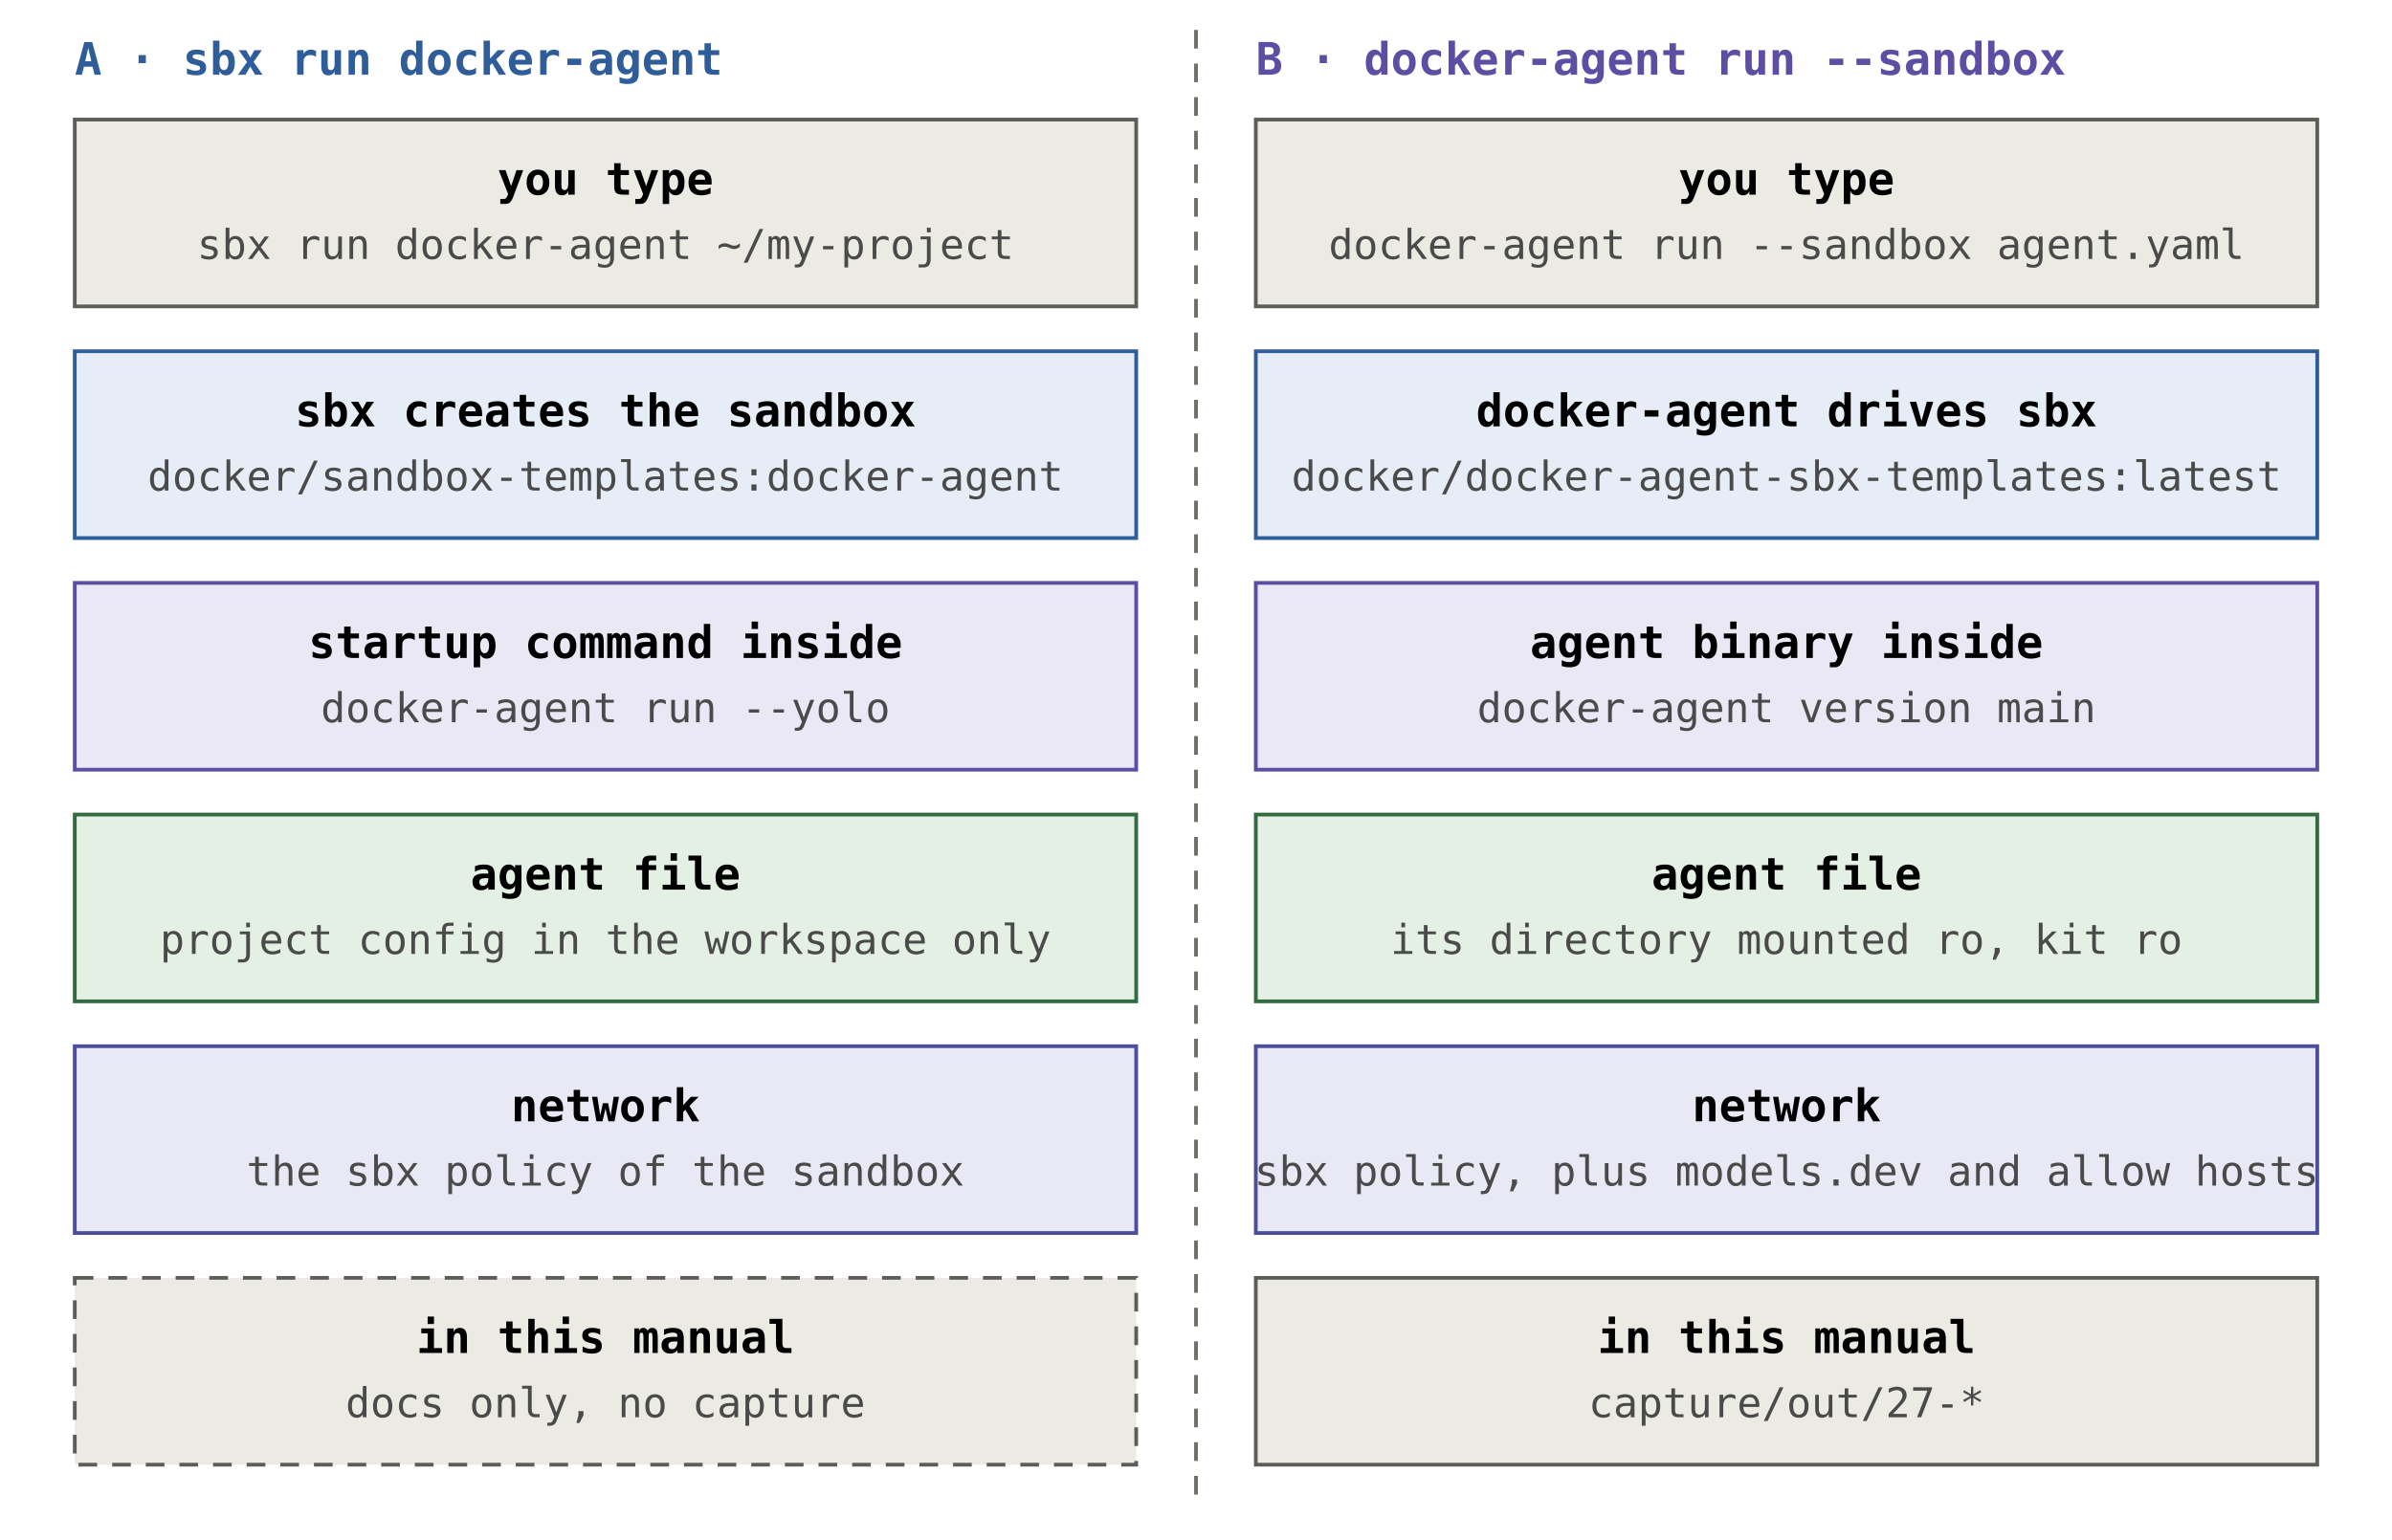
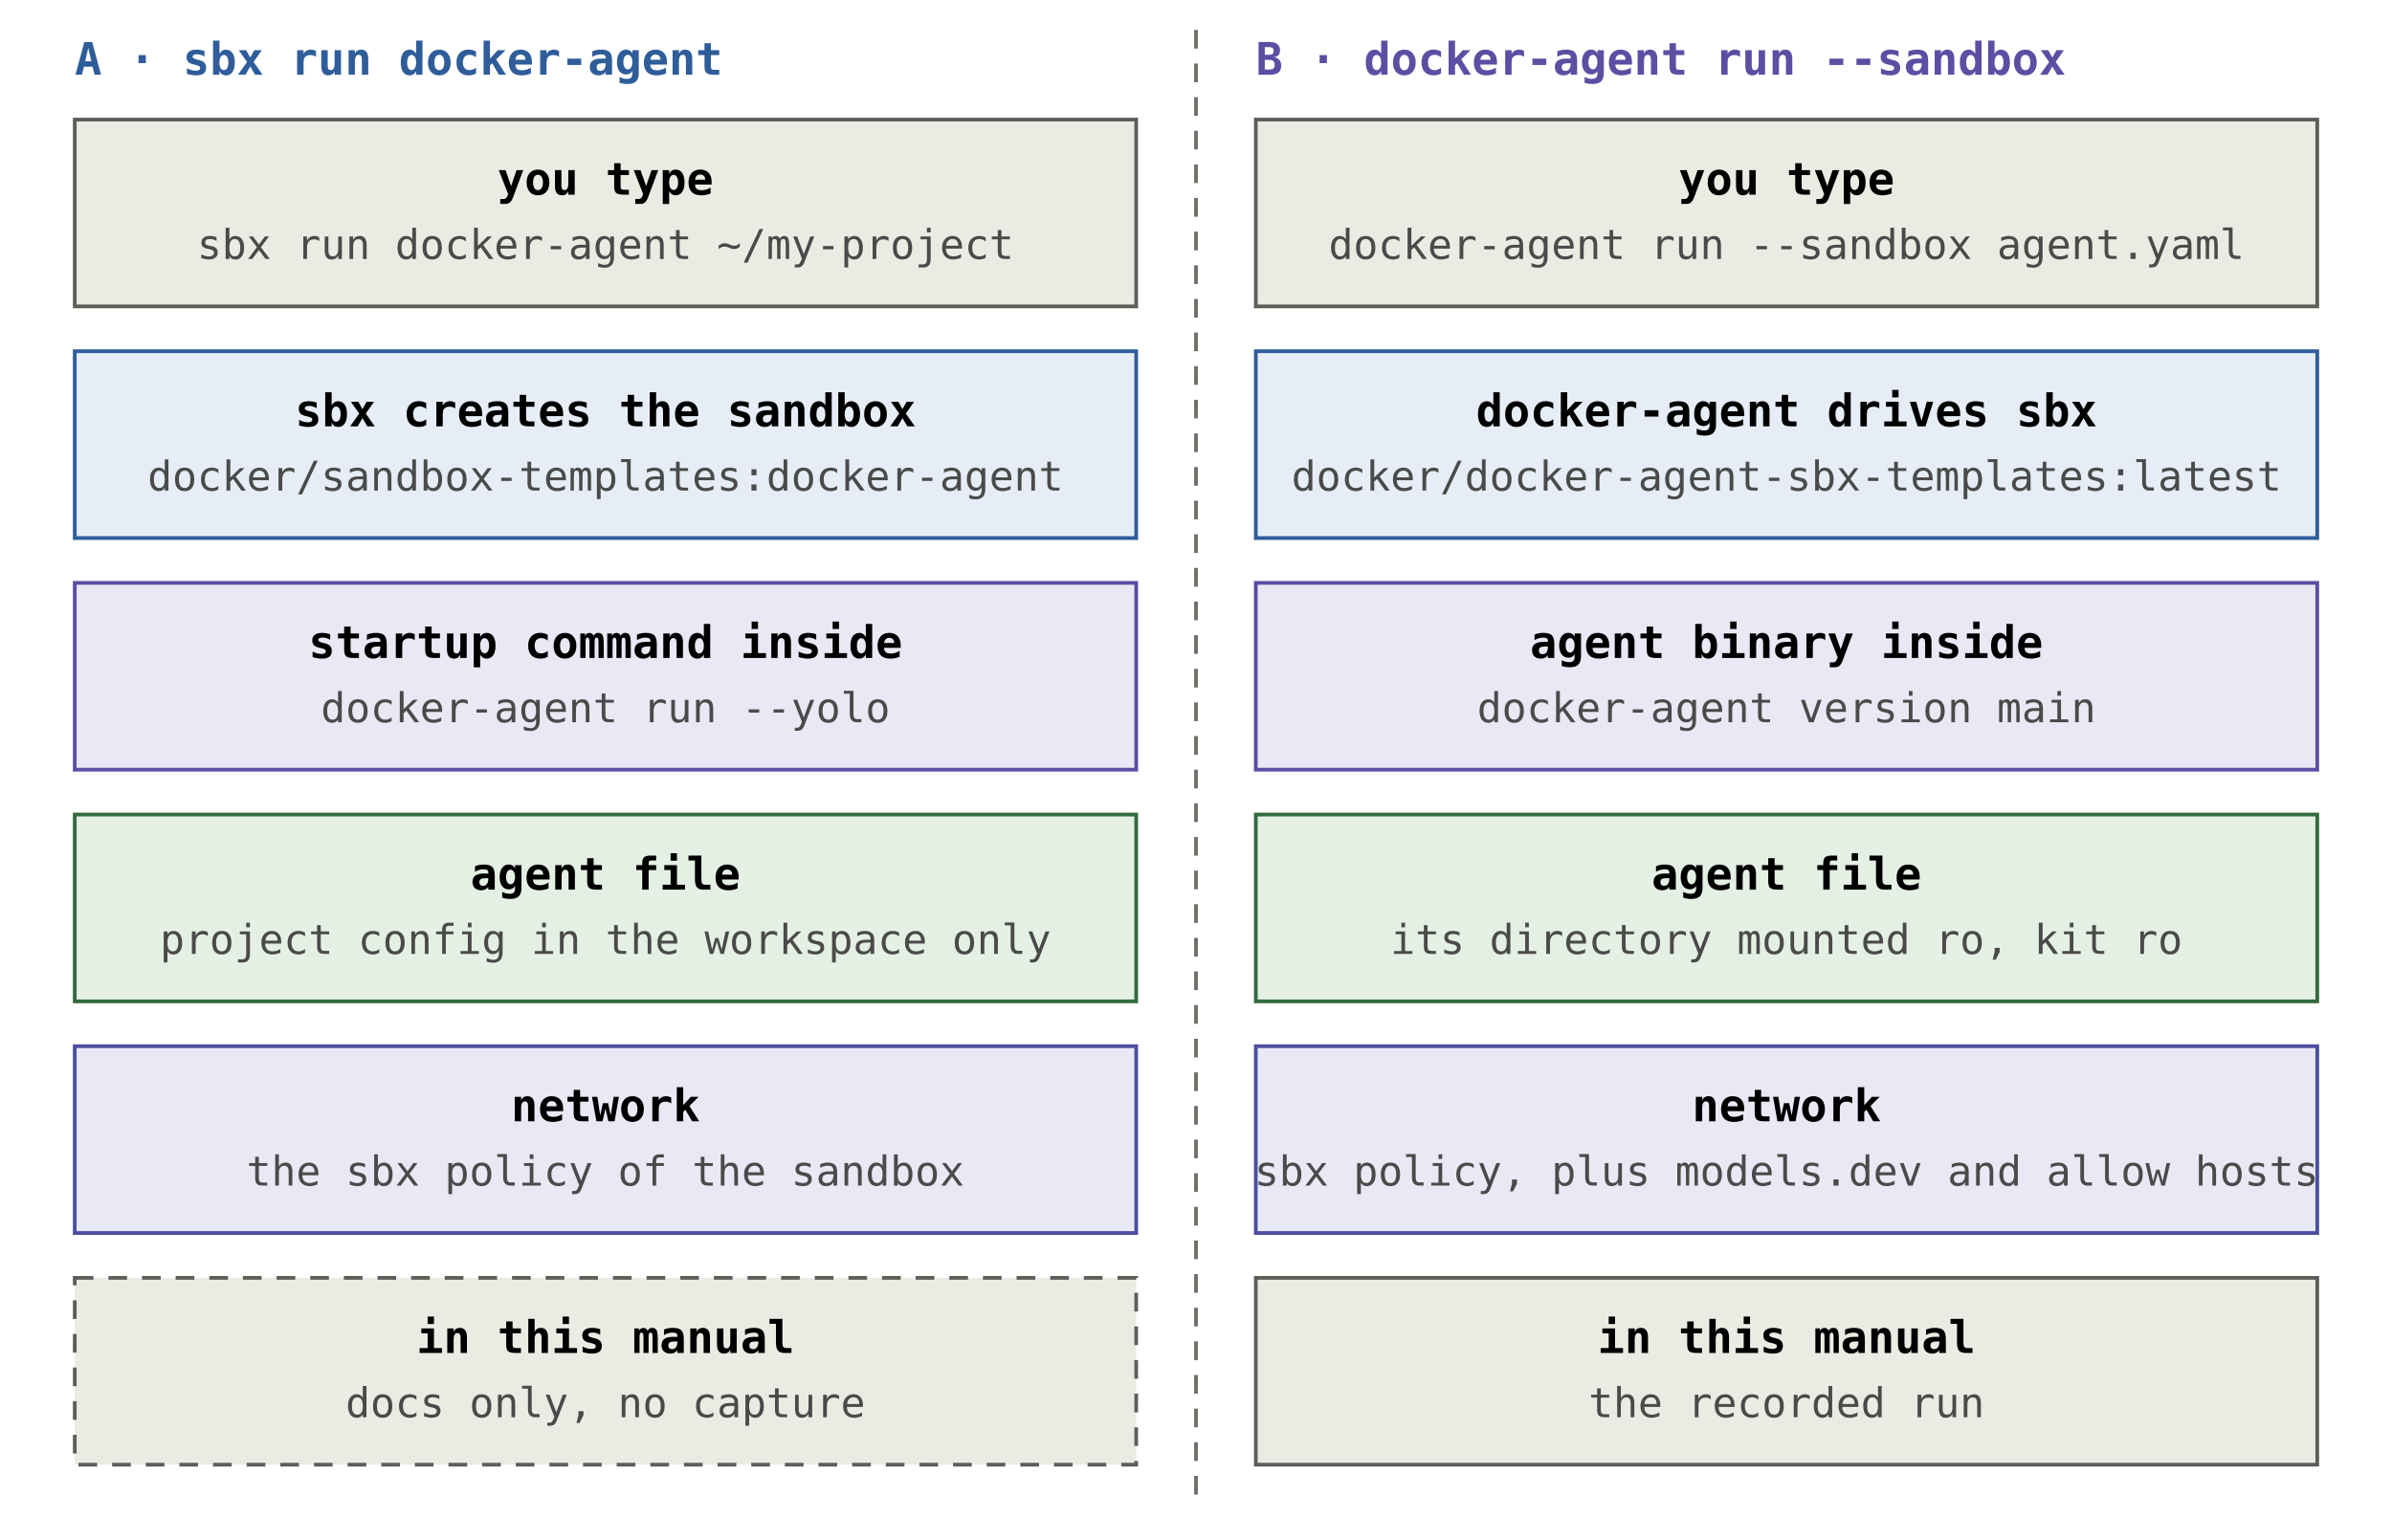
<svg xmlns="http://www.w3.org/2000/svg" viewBox="0 0 640 412" role="img" aria-labelledby="fig-1-2-title fig-1-2-desc" font-family="JetBrains Mono, ui-monospace, monospace">
  <text x="20" y="20" font-size="12" font-weight="700" fill="var(--m-blue-ink, #2f5d9a)">A · sbx run docker-agent</text>
  <text x="336" y="20" font-size="12" font-weight="700" fill="var(--m-violet-ink, #5b4fa3)">B · docker-agent run --sandbox</text>
  <line x1="320" y1="8" x2="320" y2="404" stroke="var(--m-ink-mute, #6f6f6a)" stroke-width="1" stroke-dasharray="5 4" />
  <rect x="20" y="32" width="284" height="50" fill="var(--m-grey-fill, #ecebe3)" stroke="var(--m-grey-ink, #5e5e59)" />
  <text x="162" y="52.1" font-size="12" text-anchor="middle" font-weight="700">you type</text>
  <text x="162" y="69.3" font-size="11" text-anchor="middle" class="m-serif" fill="var(--m-ink-soft, #4a4a4a)">sbx run docker-agent ~/my-project</text>
  <rect x="20" y="94" width="284" height="50" fill="var(--m-blue-fill, #e6edf6)" stroke="var(--m-blue-ink, #2f5d9a)" />
  <text x="162" y="114.1" font-size="12" text-anchor="middle" font-weight="700">sbx creates the sandbox</text>
  <text x="162" y="131.3" font-size="11" text-anchor="middle" class="m-serif" fill="var(--m-ink-soft, #4a4a4a)">docker/sandbox-templates:docker-agent</text>
  <rect x="20" y="156" width="284" height="50" fill="var(--m-violet-fill, #ebe8f5)" stroke="var(--m-violet-ink, #5b4fa3)" />
  <text x="162" y="176.1" font-size="12" text-anchor="middle" font-weight="700">startup command inside</text>
  <text x="162" y="193.3" font-size="11" text-anchor="middle" class="m-serif" fill="var(--m-ink-soft, #4a4a4a)">docker-agent run --yolo</text>
  <rect x="20" y="218" width="284" height="50" fill="var(--m-green-fill, #e5f0e4)" stroke="var(--m-green-ink, #336b40)" />
  <text x="162" y="238.1" font-size="12" text-anchor="middle" font-weight="700">agent file</text>
  <text x="162" y="255.3" font-size="11" text-anchor="middle" class="m-serif" fill="var(--m-ink-soft, #4a4a4a)">project config in the workspace only</text>
  <rect x="20" y="280" width="284" height="50" fill="var(--m-indigo-fill, #e9e9f6)" stroke="var(--m-indigo-ink, #4b4f9e)" />
  <text x="162" y="300.1" font-size="12" text-anchor="middle" font-weight="700">network</text>
  <text x="162" y="317.3" font-size="11" text-anchor="middle" class="m-serif" fill="var(--m-ink-soft, #4a4a4a)">the sbx policy of the sandbox</text>
  <rect x="20" y="342" width="284" height="50" fill="var(--m-grey-fill, #ecebe3)" stroke="var(--m-grey-ink, #5e5e59)" stroke-dasharray="5 4" />
  <text x="162" y="362.1" font-size="12" text-anchor="middle" font-weight="700">in this manual</text>
  <text x="162" y="379.3" font-size="11" text-anchor="middle" class="m-serif" fill="var(--m-ink-soft, #4a4a4a)">docs only, no capture</text>
  <rect x="336" y="32" width="284" height="50" fill="var(--m-grey-fill, #ecebe3)" stroke="var(--m-grey-ink, #5e5e59)" />
  <text x="478" y="52.1" font-size="12" text-anchor="middle" font-weight="700">you type</text>
  <text x="478" y="69.3" font-size="11" text-anchor="middle" class="m-serif" fill="var(--m-ink-soft, #4a4a4a)">docker-agent run --sandbox agent.yaml</text>
  <rect x="336" y="94" width="284" height="50" fill="var(--m-blue-fill, #e6edf6)" stroke="var(--m-blue-ink, #2f5d9a)" />
  <text x="478" y="114.1" font-size="12" text-anchor="middle" font-weight="700">docker-agent drives sbx</text>
  <text x="478" y="131.3" font-size="11" text-anchor="middle" class="m-serif" fill="var(--m-ink-soft, #4a4a4a)">docker/docker-agent-sbx-templates:latest</text>
  <rect x="336" y="156" width="284" height="50" fill="var(--m-violet-fill, #ebe8f5)" stroke="var(--m-violet-ink, #5b4fa3)" />
  <text x="478" y="176.1" font-size="12" text-anchor="middle" font-weight="700">agent binary inside</text>
  <text x="478" y="193.3" font-size="11" text-anchor="middle" class="m-serif" fill="var(--m-ink-soft, #4a4a4a)">docker-agent version main</text>
  <rect x="336" y="218" width="284" height="50" fill="var(--m-green-fill, #e5f0e4)" stroke="var(--m-green-ink, #336b40)" />
  <text x="478" y="238.1" font-size="12" text-anchor="middle" font-weight="700">agent file</text>
  <text x="478" y="255.3" font-size="11" text-anchor="middle" class="m-serif" fill="var(--m-ink-soft, #4a4a4a)">its directory mounted ro, kit ro</text>
  <rect x="336" y="280" width="284" height="50" fill="var(--m-indigo-fill, #e9e9f6)" stroke="var(--m-indigo-ink, #4b4f9e)" />
  <text x="478" y="300.1" font-size="12" text-anchor="middle" font-weight="700">network</text>
  <text x="478" y="317.3" font-size="11" text-anchor="middle" class="m-serif" fill="var(--m-ink-soft, #4a4a4a)">sbx policy, plus models.dev and allow hosts</text>
  <rect x="336" y="342" width="284" height="50" fill="var(--m-grey-fill, #ecebe3)" stroke="var(--m-grey-ink, #5e5e59)" />
  <text x="478" y="362.1" font-size="12" text-anchor="middle" font-weight="700">in this manual</text>
-   <text x="478" y="379.3" font-size="11" text-anchor="middle" class="m-serif" fill="var(--m-ink-soft, #4a4a4a)">capture/out/27-*</text>
+   <text x="478" y="379.3" font-size="11" text-anchor="middle" class="m-serif" fill="var(--m-ink-soft, #4a4a4a)">the recorded run</text>
</svg>
